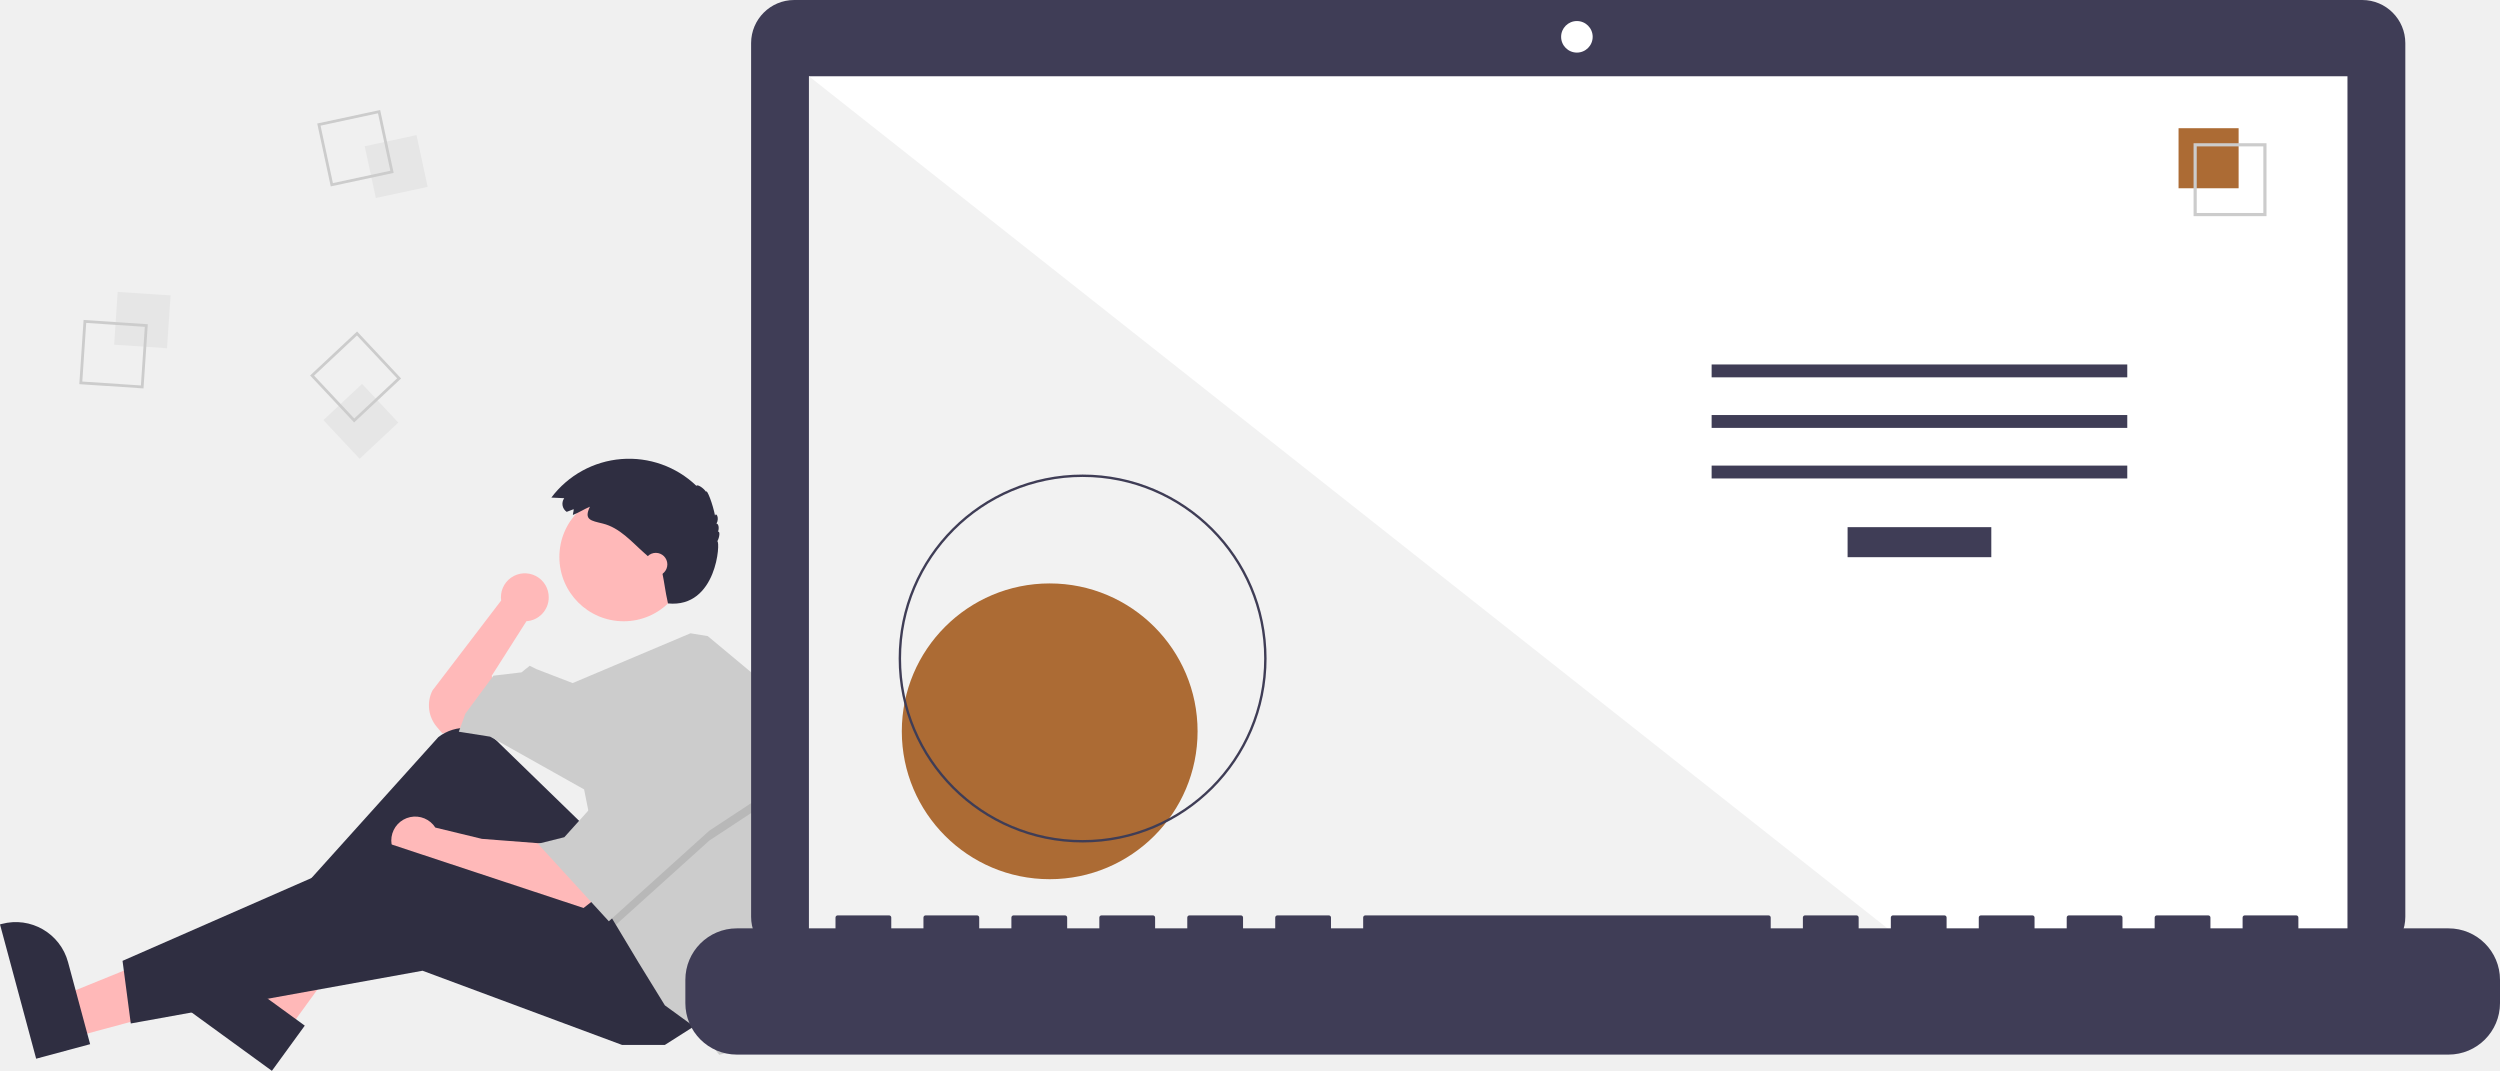
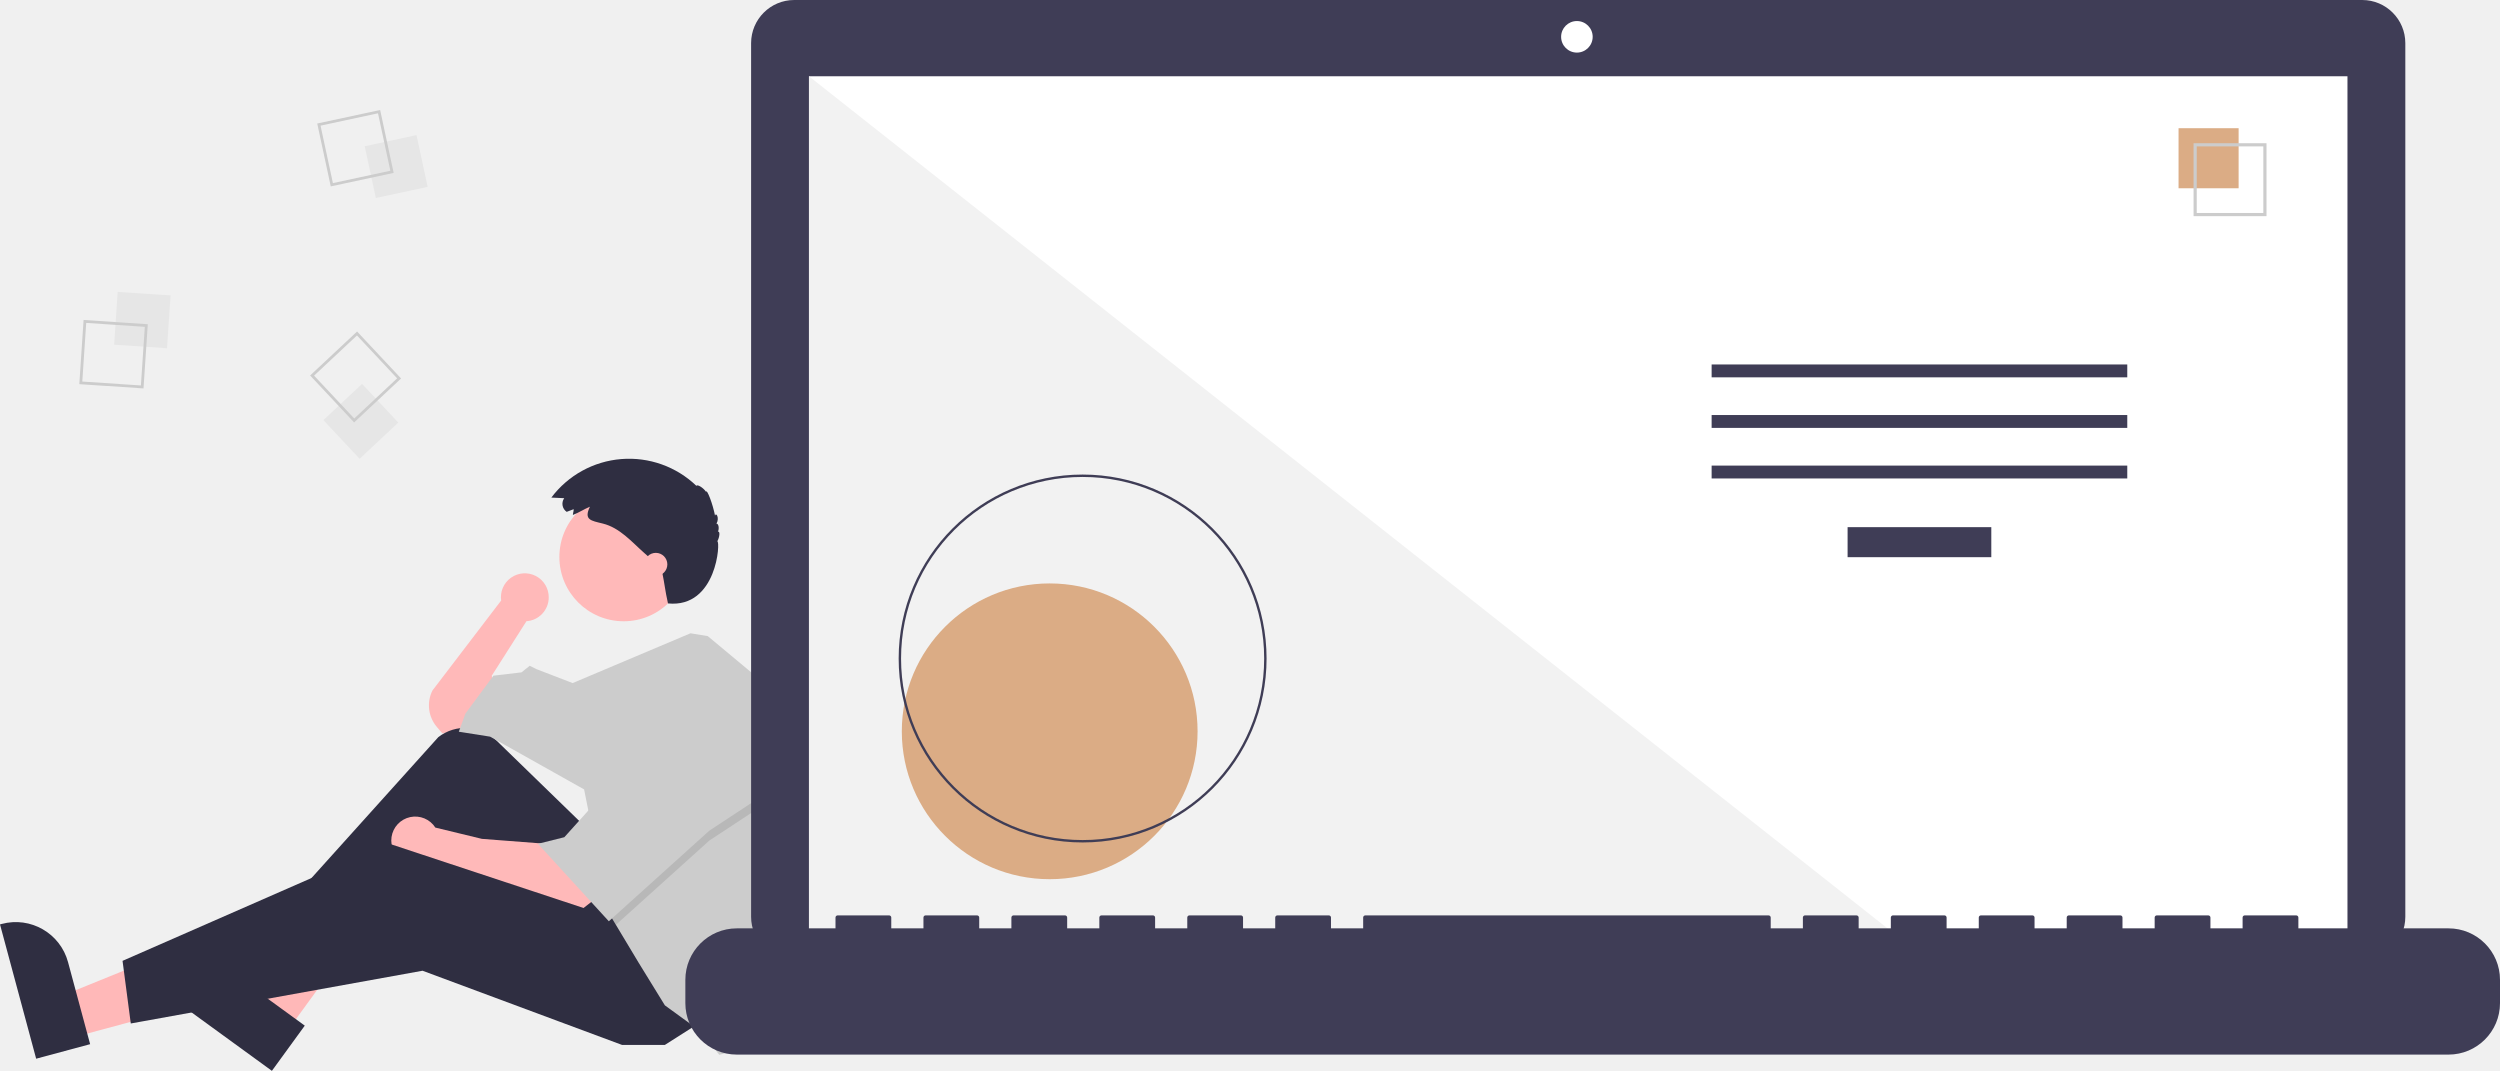
<svg xmlns="http://www.w3.org/2000/svg" data-name="Layer 1" width="1019.484" height="436.681" viewBox="0 0 1019.484 436.681">
  <path d="M314.028,475.274a9.751,9.751,0,1,0-19.407,1.282l-28.014,36.686a13.583,13.583,0,0,0,1.836,14.914l2.198,2.564,10.083-2.017,11.428-10.083L290.806,507.192l14.117-22.183-.018-.016A9.743,9.743,0,0,0,314.028,475.274Z" transform="translate(-90.2579 -231.6594)" fill="#ffb9b9" />
  <polygon points="30.041 422.968 25.468 405.984 88.8 380.265 95.549 405.331 30.041 422.968" fill="#ffb8b8" />
  <path d="M105.002,663.391,90.258,608.629l.693-.187a22.075,22.075,0,0,1,27.054,15.575l0.0.001L127.01,657.466Z" transform="translate(-90.2579 -231.6594)" fill="#2f2e41" />
  <polygon points="117.278 420.254 103.054 409.91 136.185 350.121 157.179 365.388 117.278 420.254" fill="#ffb8b8" />
  <path d="M201.137,668.341,155.271,634.985l.422-.58a22.075,22.075,0,0,1,30.835-4.87l.001.001L214.542,649.908Z" transform="translate(-90.2579 -231.6594)" fill="#2f2e41" />
  <path d="M328.45,568.364l-35.795-34.773a18.076,18.076,0,0,0-23.668-1.322L201.401,607.352l6.05,9.411L271.984,573.069l43.694,57.139,41.678-20.838Z" transform="translate(-90.2579 -231.6594)" fill="#2f2e41" />
  <path d="M312.989,575.758l-26.217-2.017-18.986-4.603a9.753,9.753,0,1,0-1.85,12.656l-.003.014,11.428,4.706,49.072,16.806,6.05-4.706Z" transform="translate(-90.2579 -231.6594)" fill="#ffb9b9" />
  <polygon points="285.92 416.699 271.131 426.11 253.653 426.11 172.315 395.86 53.332 417.371 49.971 391.826 158.871 344.099 254.326 375.693 285.92 416.699" fill="#2f2e41" />
  <circle cx="254.326" cy="227.132" r="26.217" fill="#ffb9b9" />
  <path d="M412.417,563.463a150.631,150.631,0,0,1-7.388,46.592l-1.963,6.037-9.411,43.022-10.083,2.689-7.394-9.411-14.789-10.755L350.634,624.158,341.411,608.791l-2.877-4.8-10.083-50.416-38.317-21.511-12.772-2.017,2.689-7.394,11.428-15.461L302.906,505.847l3.361-2.689,2.689,1.344,14.823,5.71,48.057-20.304,7.031,1.15L403.067,511.225A150.499,150.499,0,0,1,412.417,563.463Z" transform="translate(-90.2579 -231.6594)" fill="#ccc" />
  <polygon points="314.825 325.949 289.281 342.754 251.153 377.131 248.276 372.332 240.209 331.999 242.226 331.999 263.065 293.683 314.825 325.949" opacity="0.1" style="isolation:isolate" />
  <polygon points="263.065 289.649 242.226 327.965 230.126 341.41 219.371 344.099 248.276 375.693 289.281 338.721 314.825 321.915 263.065 289.649" fill="#ccc" />
  <path d="M324.193,439.299l-2.841,1.093a3.965,3.965,0,0,1-1.06-5.507q.023-.034.047-.067l-5.249-.246a39.637,39.637,0,0,1,59.173-4.77c.239-.823,2.844.778,3.908,2.402.357-1.339,2.8,5.135,3.664,9.712.4-1.524,1.938.936.591,3.297.854-.125,1.239,2.059.578,3.276.934-.439.777,2.169-.236,3.911,1.333-.118-.114,27.331-20.114,25.331-1.392-6.397-1-6-2.64-14.226-.763-.81-1.599-1.548-2.433-2.284l-4.513-3.983c-5.247-4.632-10.021-10.348-17.011-12.08-4.804-1.19-7.841-1.458-5.223-6.872-2.365.987-4.574,2.455-6.961,3.372C323.905,440.902,324.239,440.055,324.193,439.299Z" transform="translate(-90.2579 -231.6594)" fill="#2f2e41" />
  <circle cx="267.434" cy="230.157" r="4.706" fill="#ffb9b9" />
  <rect x="137.514" y="351.376" width="21.61" height="21.61" transform="translate(-313.1754 254.4458) rotate(-86.18992)" fill="#e6e6e6" style="isolation:isolate" />
  <path d="M124.344,362.131l26.183,1.744-1.744,26.183-26.183-1.744Zm24.969,2.806-23.906-1.592-1.592,23.906,23.906,1.592Z" transform="translate(-90.2579 -231.6594)" fill="#ccc" />
  <rect x="241.009" y="288.772" width="21.61" height="21.61" transform="translate(-147.5724 -172.0746) rotate(-12.12675)" fill="#e6e6e6" style="isolation:isolate" />
  <path d="M245.278,276.51l5.513,25.655-25.655,5.513-5.513-25.655Zm4.157,24.779-5.033-23.424-23.424,5.033,5.033,23.424Z" transform="translate(-90.2579 -231.6594)" fill="#ccc" />
  <rect x="226.603" y="392.674" width="21.61" height="21.61" transform="translate(-301.9456 39.64172) rotate(-43.12712)" fill="#e6e6e6" style="isolation:isolate" />
  <path d="M253.815,385.997,234.663,403.935l-17.939-19.152,19.152-17.939Zm-19.099,16.326,17.486-16.379-16.379-17.486-17.486,16.379Z" transform="translate(-90.2579 -231.6594)" fill="#ccc" />
  <path d="M1053.535,231.659H414.152a17.598,17.598,0,0,0-17.599,17.598v356.252a17.599,17.599,0,0,0,17.599,17.599H1053.535a17.599,17.599,0,0,0,17.599-17.599V249.258a17.599,17.599,0,0,0-17.599-17.598Z" transform="translate(-90.2579 -231.6594)" fill="#3f3d56" />
  <rect x="329.89" y="31.101" width="627.391" height="353.913" fill="#fff" />
  <circle cx="643.049" cy="15.014" r="6.435" fill="#fff" />
  <polygon points="777.858 385.015 329.89 385.015 329.89 31.102 777.858 385.015" fill="#f2f2f2" style="isolation:isolate" />
-   <circle cx="428.058" cy="298.224" r="60.307" fill="#ac6b34" />
+   <circle cx="428.058" cy="298.224" r="60.307" fill="#dbac85" />
  <path d="M531.741,575.21a75.016,75.016,0,1,1,75.016-75.016A75.016,75.016,0,0,1,531.741,575.21Zm0-149.051A74.035,74.035,0,1,0,605.776,500.194a74.035,74.035,0,0,0-74.035-74.035Z" transform="translate(-90.2579 -231.6594)" fill="#3f3d56" />
  <rect x="753.437" y="214.97" width="58.605" height="12.246" fill="#3f3d56" />
  <rect x="697.991" y="148.627" width="169.497" height="5.248" fill="#3f3d56" />
  <rect x="697.991" y="169.246" width="169.497" height="5.248" fill="#3f3d56" />
  <rect x="697.991" y="189.866" width="169.497" height="5.248" fill="#3f3d56" />
-   <rect x="888.401" y="52.282" width="24.492" height="24.492" fill="#ac6b34" />
+   <rect x="888.401" y="52.282" width="24.492" height="24.492" fill="#dbac85" />
  <path d="M1014.522,319.804h-29.74v-29.74h29.74Zm-28.447-1.293h27.154V291.357H986.075Z" transform="translate(-90.2579 -231.6594)" fill="#ccc" />
  <path d="M1088.749,610.239h-61.229v-4.412a.875.875,0,0,0-.875-.875h-20.993a.875.875,0,0,0-.875.875v4.412H991.657v-4.412a.875.875,0,0,0-.875-.875H969.789a.875.875,0,0,0-.875.875h0v4.412H955.794v-4.412a.875.875,0,0,0-.875-.875h-20.993a.875.875,0,0,0-.875.875h0v4.412H919.931v-4.412a.875.875,0,0,0-.875-.875H898.064a.875.875,0,0,0-.875.875v4.412H884.068v-4.412a.875.875,0,0,0-.875-.875H862.201a.875.875,0,0,0-.875.875h0v4.412H848.205v-4.412a.875.875,0,0,0-.875-.875H826.338a.875.875,0,0,0-.875.875h0v4.412H812.343v-4.412a.875.875,0,0,0-.875-.875H647.023a.875.875,0,0,0-.875.875h0v4.412H633.028v-4.412a.875.875,0,0,0-.875-.875H611.161a.875.875,0,0,0-.875.875h0v4.412h-13.121v-4.412a.875.875,0,0,0-.875-.875h-20.993a.875.875,0,0,0-.875.875h0v4.412H561.302v-4.412a.875.875,0,0,0-.875-.875H539.435a.875.875,0,0,0-.875.875h0v4.412H525.44v-4.412a.875.875,0,0,0-.875-.875H503.572a.875.875,0,0,0-.875.875h0v4.412h-13.121v-4.412a.875.875,0,0,0-.875-.875H467.709a.875.875,0,0,0-.875.875v4.412H453.714v-4.412a.875.875,0,0,0-.875-.875H431.846a.875.875,0,0,0-.875.875h0v4.412H390.735A20.993,20.993,0,0,0,369.742,631.232v9.492A20.993,20.993,0,0,0,390.735,661.717h698.014a20.993,20.993,0,0,0,20.993-20.993V631.232A20.993,20.993,0,0,0,1088.749,610.239Z" transform="translate(-90.2579 -231.6594)" fill="#3f3d56" />
</svg>
